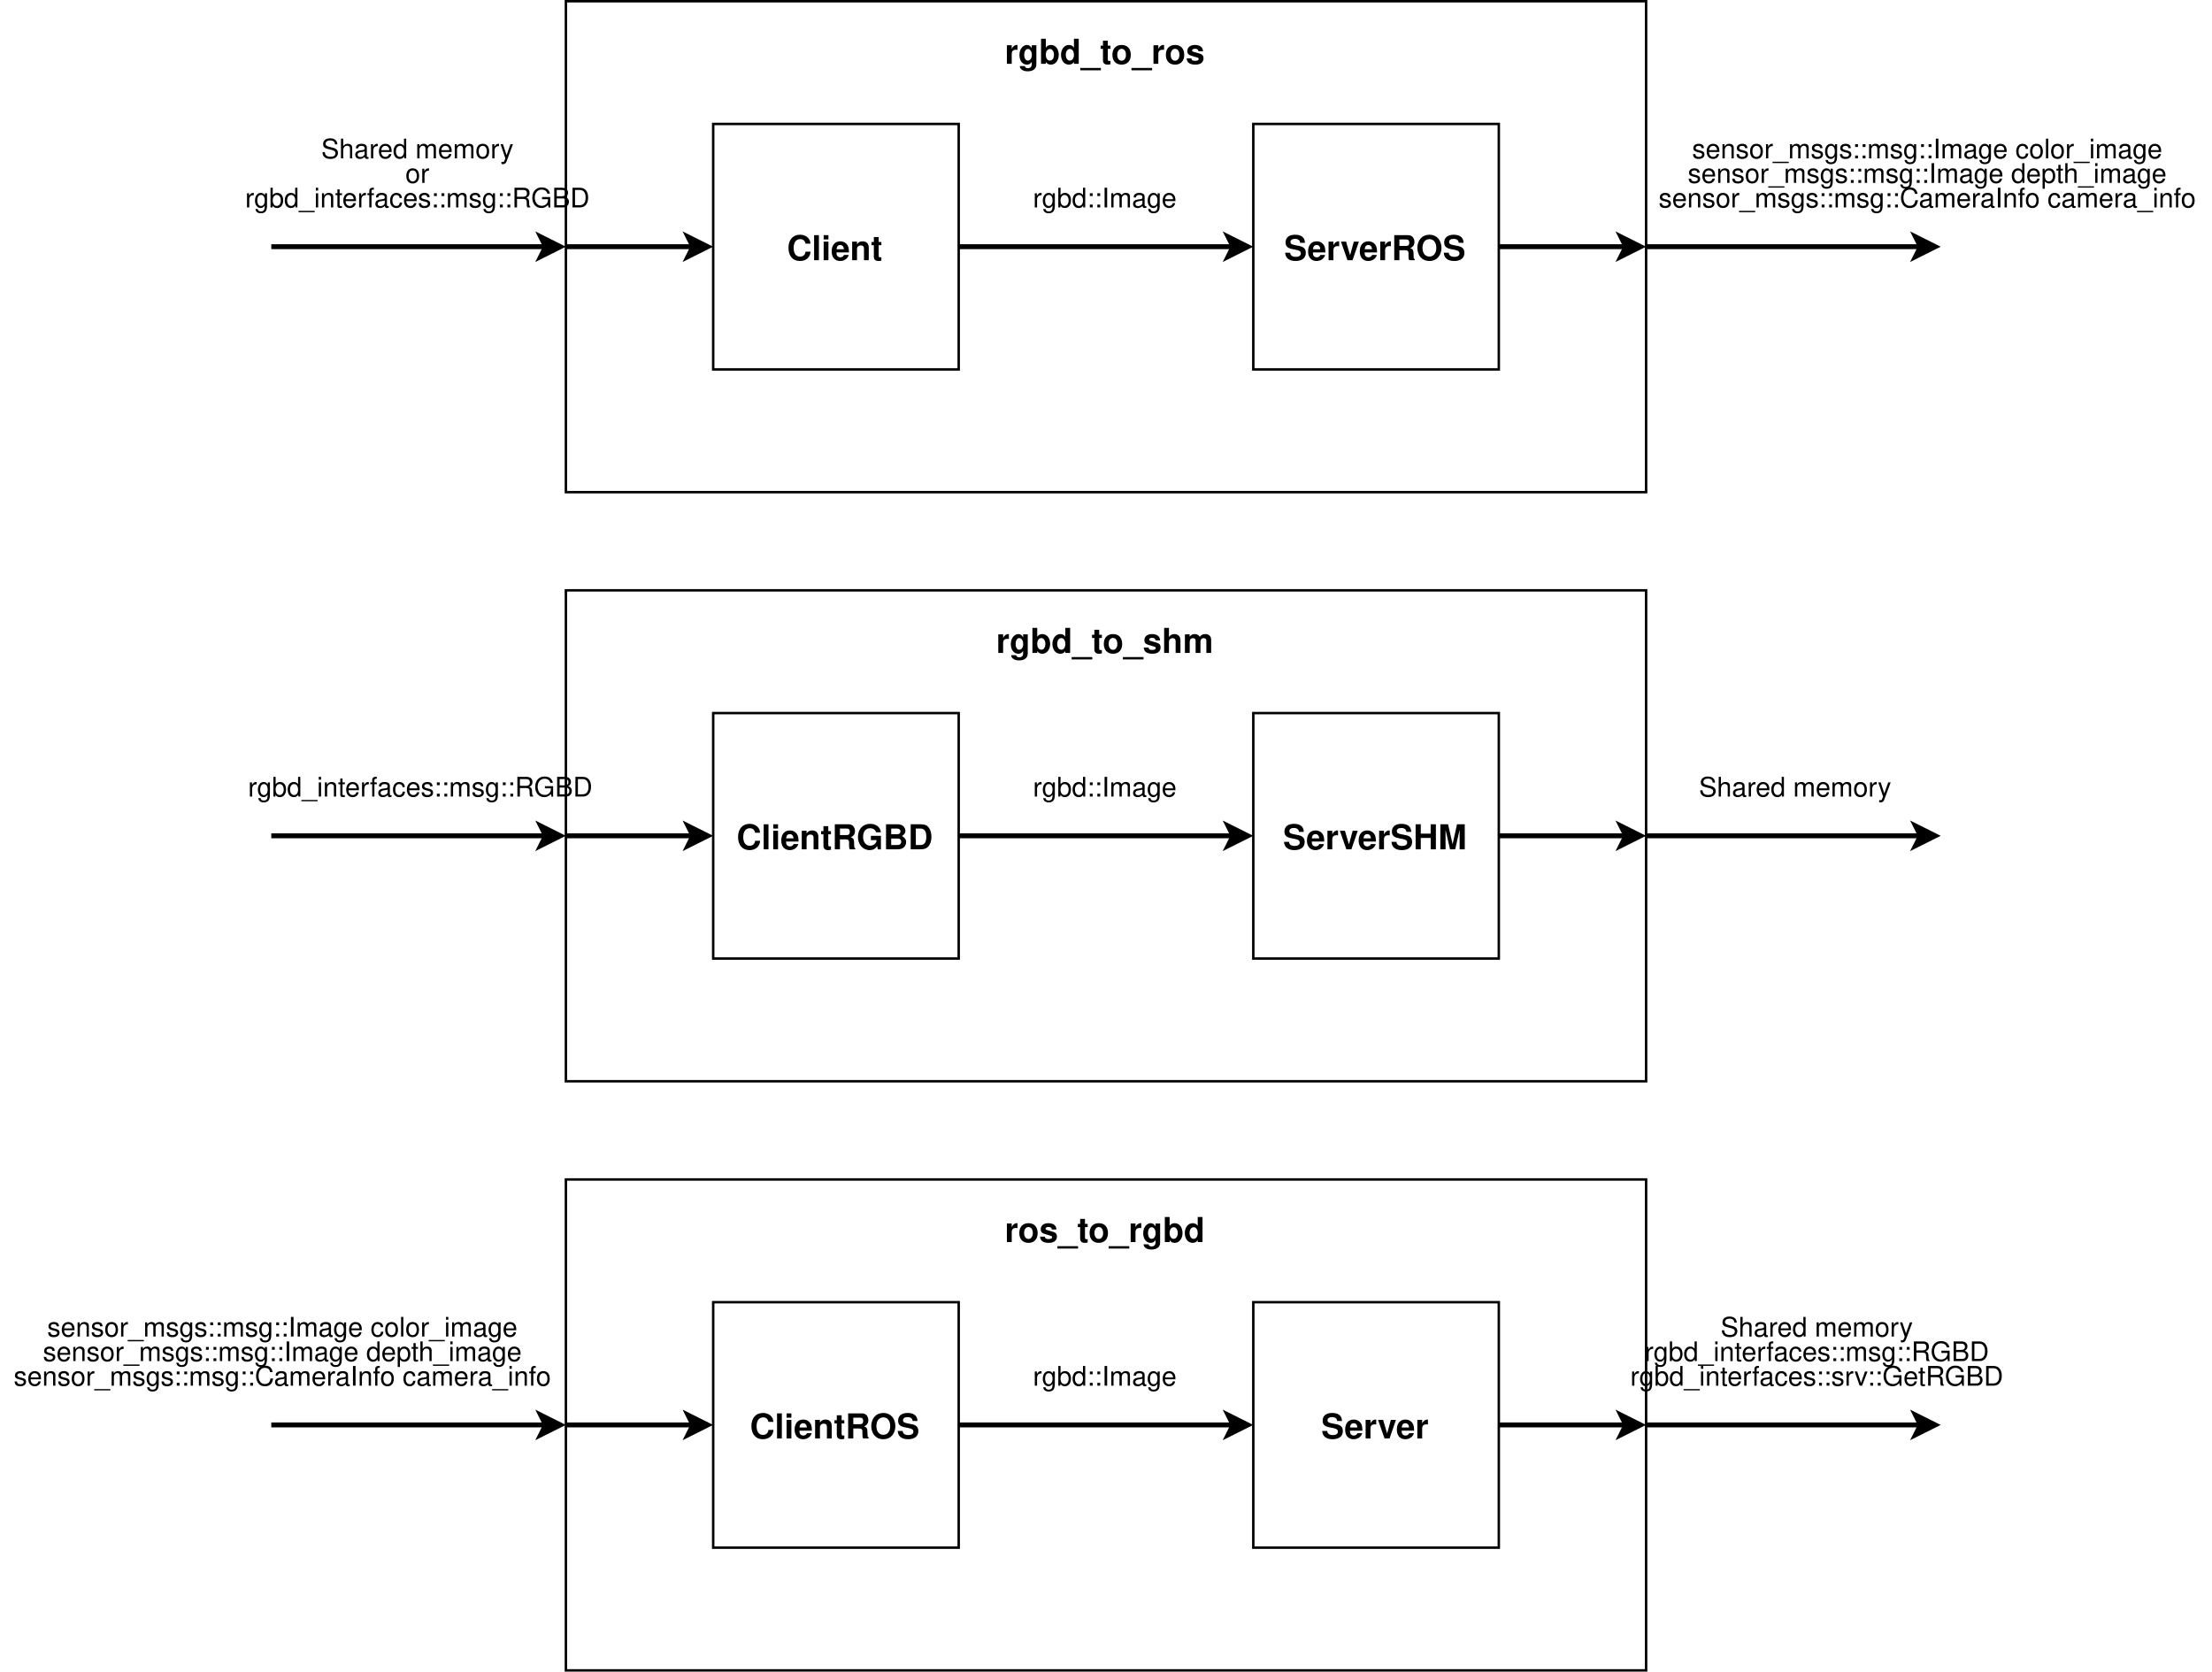
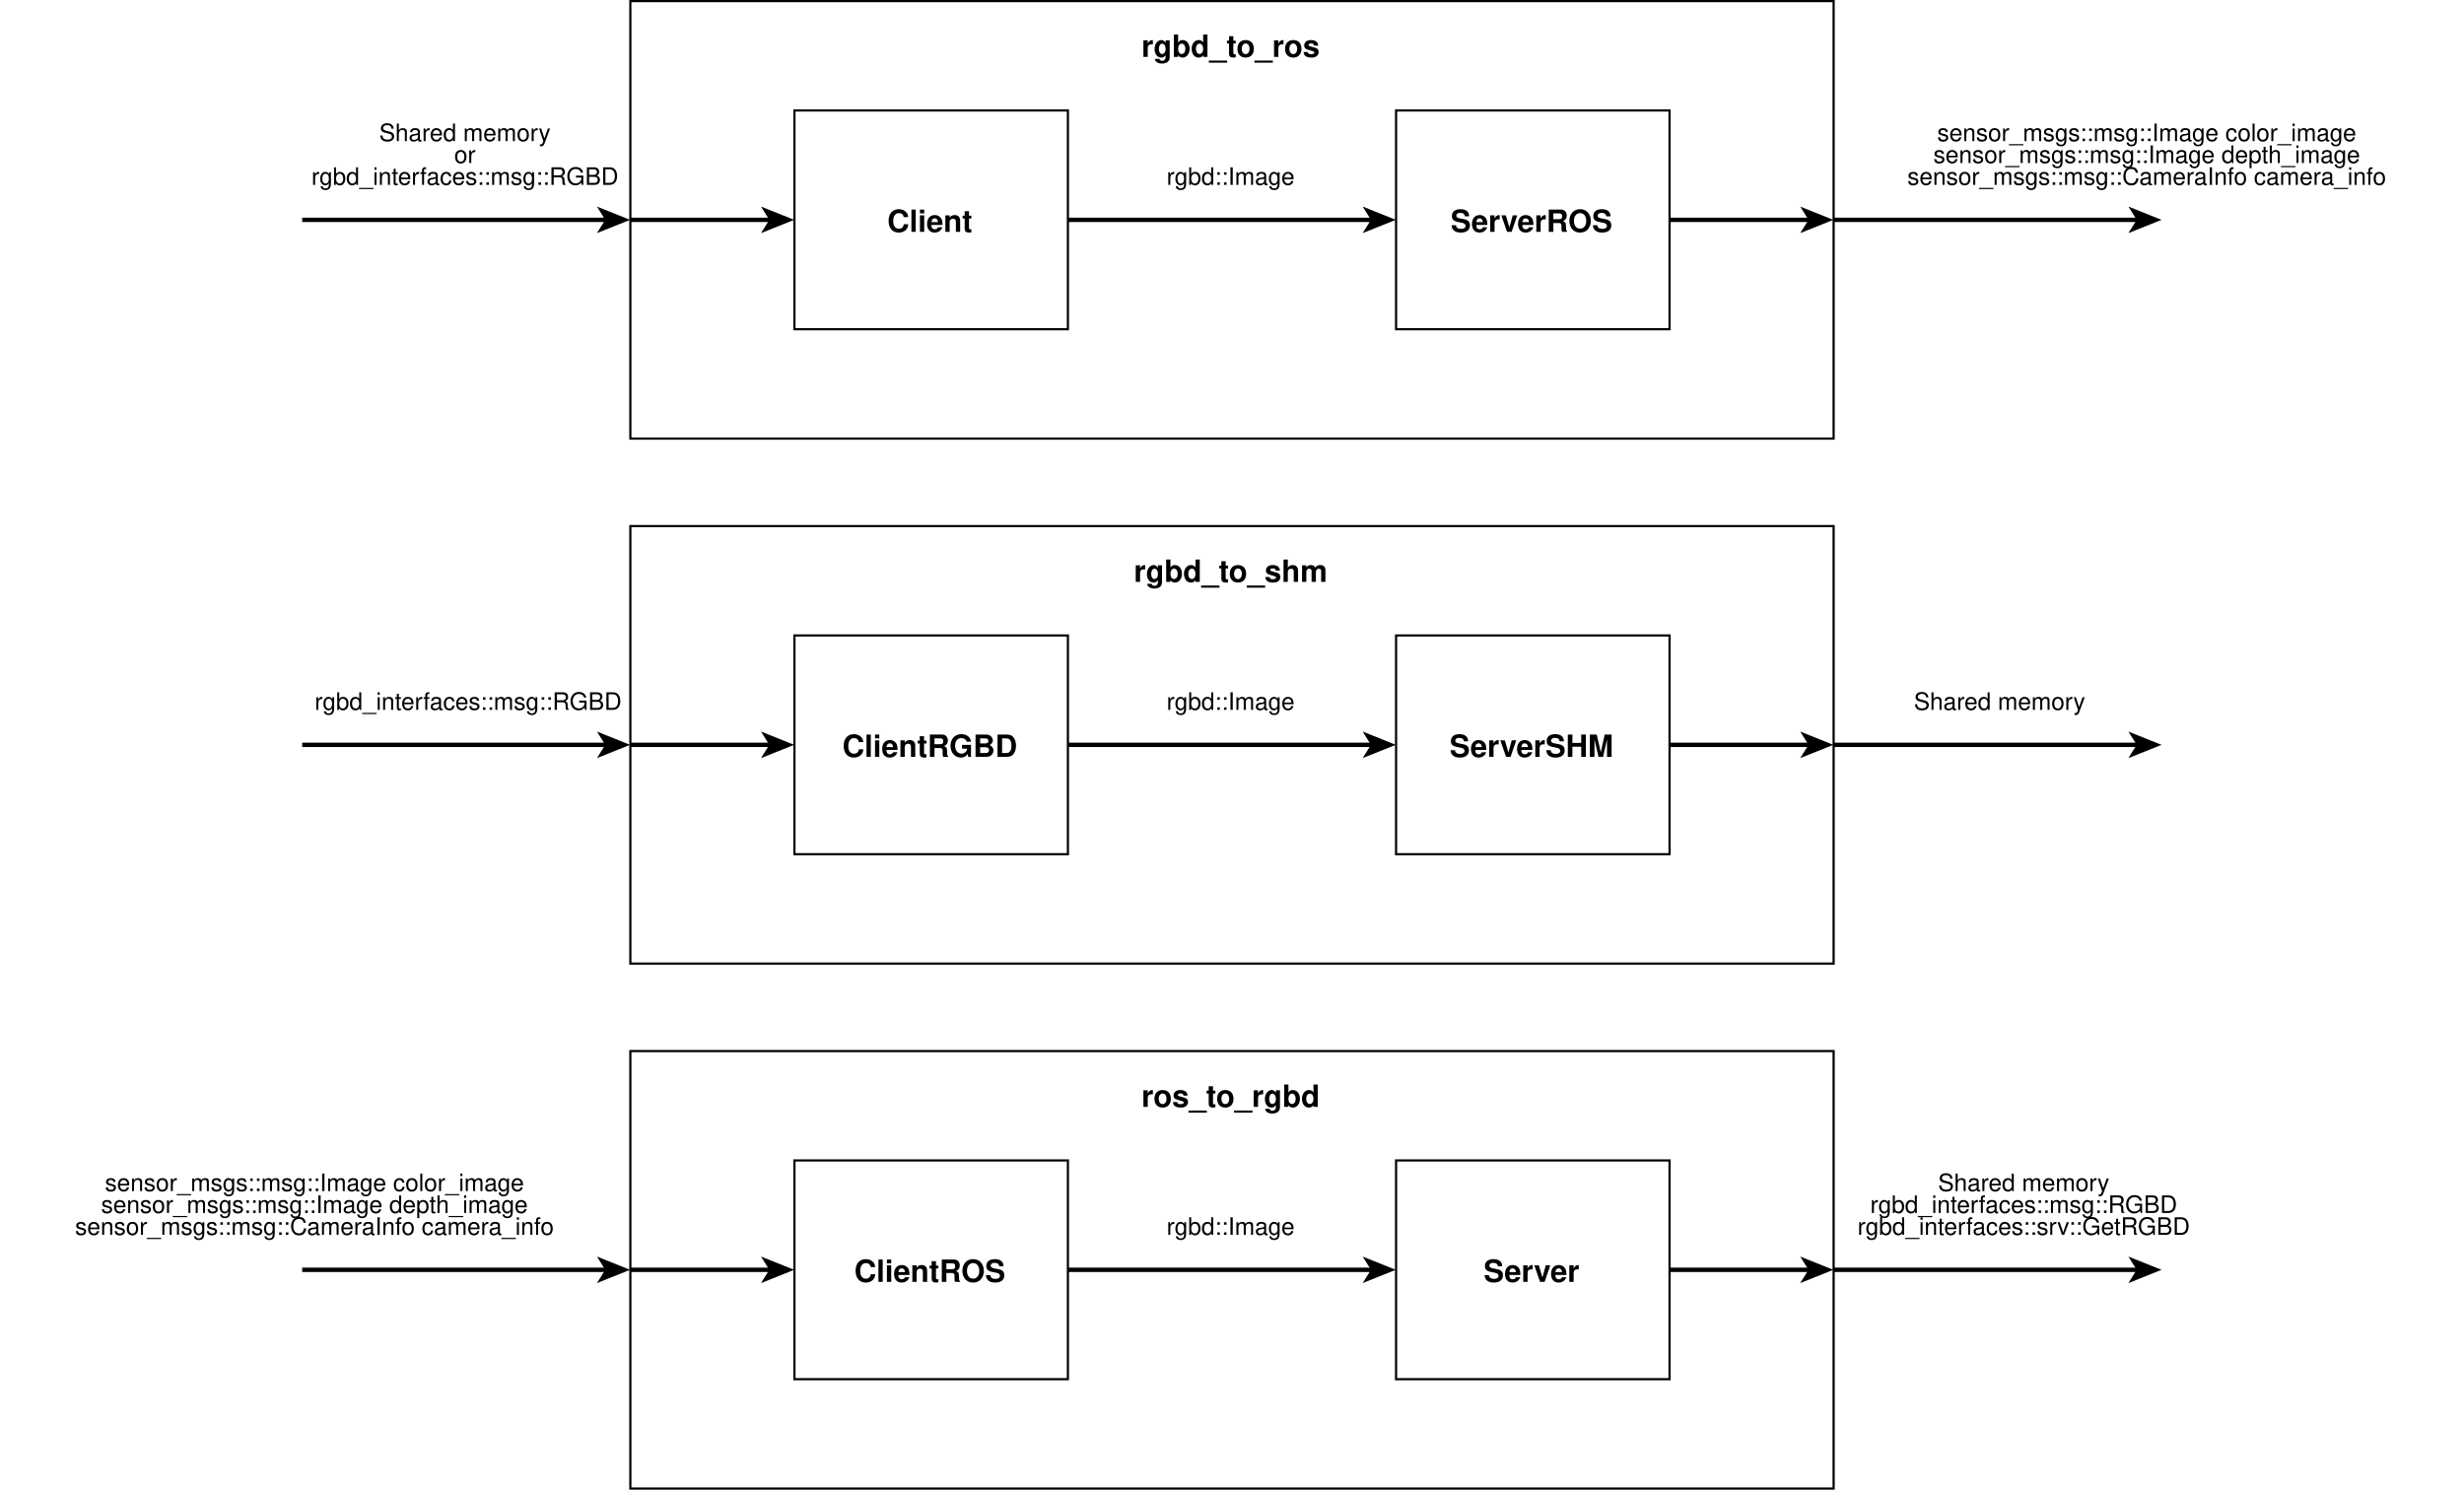
- <svg xmlns="http://www.w3.org/2000/svg" xmlns:xlink="http://www.w3.org/1999/xlink" version="1.1" width="901px" height="681px" viewBox="-0.5 -0.5 901 681">
+ <svg xmlns="http://www.w3.org/2000/svg" xmlns:xlink="http://www.w3.org/1999/xlink" version="1.1" width="1126.25px" height="681px" viewBox="-0.62 -0.5 1126.25 681">
  <defs />
  <g>
-     <path d="M 110 100 L 221.76 100" fill="none" stroke="#000000" stroke-width="2" stroke-miterlimit="10" pointer-events="stroke" />
-     <path d="M 227.76 100 L 219.76 104 L 221.76 100 L 219.76 96 Z" fill="#000000" stroke="#000000" stroke-width="2" stroke-miterlimit="10" pointer-events="all" />
-     <rect x="110" y="70" width="120" height="20" fill="none" stroke="none" pointer-events="all" />
+     <path d="M 137.5 100 L 277.2 100" fill="none" stroke="#000000" stroke-width="2" stroke-miterlimit="10" pointer-events="stroke" />
+     <path d="M 284.7 100 L 274.7 104 L 277.2 100 L 274.7 96 Z" fill="#000000" stroke="#000000" stroke-width="2" stroke-miterlimit="10" pointer-events="all" />
+     <rect x="137.5" y="70" width="150" height="20" fill="none" stroke="none" pointer-events="all" />
    <g fill="#000000" font-family="Helvetica" text-anchor="middle" font-size="11px">
-       <text x="169.5" y="84">rgbd_interfaces::msg::RGBD</text>
+       <text x="211.88" y="84">rgbd_interfaces::msg::RGBD</text>
    </g>
-     <rect x="110" y="60" width="120" height="20" fill="none" stroke="none" pointer-events="all" />
+     <rect x="137.5" y="60" width="150" height="20" fill="none" stroke="none" pointer-events="all" />
    <g fill="#000000" font-family="Helvetica" text-anchor="middle" font-size="11px">
-       <text x="169.5" y="74">or</text>
+       <text x="211.88" y="74">or</text>
    </g>
-     <rect x="110" y="50" width="120" height="20" fill="none" stroke="none" pointer-events="all" />
+     <rect x="137.5" y="50" width="150" height="20" fill="none" stroke="none" pointer-events="all" />
    <g fill="#000000" font-family="Helvetica" text-anchor="middle" font-size="11px">
-       <text x="169.5" y="64">Shared memory</text>
+       <text x="211.88" y="64">Shared memory</text>
    </g>
-     <path d="M 670 100 L 781.76 100" fill="none" stroke="#000000" stroke-width="2" stroke-miterlimit="10" pointer-events="stroke" />
-     <path d="M 787.76 100 L 779.76 104 L 781.76 100 L 779.76 96 Z" fill="#000000" stroke="#000000" stroke-width="2" stroke-miterlimit="10" pointer-events="all" />
-     <rect x="670" y="50" width="230" height="20" fill="none" stroke="none" pointer-events="all" />
+     <path d="M 837.5 100 L 977.2 100" fill="none" stroke="#000000" stroke-width="2" stroke-miterlimit="10" pointer-events="stroke" />
+     <path d="M 984.7 100 L 974.7 104 L 977.2 100 L 974.7 96 Z" fill="#000000" stroke="#000000" stroke-width="2" stroke-miterlimit="10" pointer-events="all" />
+     <rect x="837.5" y="50" width="287.5" height="20" fill="none" stroke="none" pointer-events="all" />
    <g fill="#000000" font-family="Helvetica" text-anchor="middle" font-size="11px">
-       <text x="784.5" y="64">sensor_msgs::msg::Image color_image</text>
+       <text x="980.62" y="64">sensor_msgs::msg::Image color_image</text>
    </g>
-     <rect x="670" y="60" width="230" height="20" fill="none" stroke="none" pointer-events="all" />
+     <rect x="837.5" y="60" width="287.5" height="20" fill="none" stroke="none" pointer-events="all" />
    <g fill="#000000" font-family="Helvetica" text-anchor="middle" font-size="11px">
-       <text x="784.5" y="74">sensor_msgs::msg::Image depth_image</text>
+       <text x="980.62" y="74">sensor_msgs::msg::Image depth_image</text>
    </g>
-     <rect x="670" y="70" width="230" height="20" fill="none" stroke="none" pointer-events="all" />
+     <rect x="837.5" y="70" width="287.5" height="20" fill="none" stroke="none" pointer-events="all" />
    <g fill="#000000" font-family="Helvetica" text-anchor="middle" font-size="11px">
-       <text x="784.5" y="84">sensor_msgs::msg::CameraInfo camera_info</text>
+       <text x="980.62" y="84">sensor_msgs::msg::CameraInfo camera_info</text>
    </g>
-     <rect x="230" y="0" width="440" height="200" fill="none" stroke="#000000" pointer-events="all" />
+     <rect x="287.5" y="0" width="550" height="200" fill="none" stroke="#000000" pointer-events="all" />
    <g fill="#000000" font-family="Helvetica" font-weight="bold" text-anchor="middle" font-size="14px">
      <a xlink:href="rgbd__to__ros_8cpp.html" target="_parent">
-         <text x="449.5" y="25.5">rgbd_to_ros</text>
+         <text x="561.88" y="25.5">rgbd_to_ros</text>
      </a>
    </g>
-     <path d="M 230 100 L 281.76 100" fill="none" stroke="#000000" stroke-width="2" stroke-miterlimit="10" pointer-events="stroke" />
-     <path d="M 287.76 100 L 279.76 104 L 281.76 100 L 279.76 96 Z" fill="#000000" stroke="#000000" stroke-width="2" stroke-miterlimit="10" pointer-events="all" />
-     <rect x="290" y="50" width="100" height="100" fill="none" stroke="#000000" pointer-events="all" />
+     <path d="M 287.5 100 L 352.2 100" fill="none" stroke="#000000" stroke-width="2" stroke-miterlimit="10" pointer-events="stroke" />
+     <path d="M 359.7 100 L 349.7 104 L 352.2 100 L 349.7 96 Z" fill="#000000" stroke="#000000" stroke-width="2" stroke-miterlimit="10" pointer-events="all" />
+     <rect x="362.5" y="50" width="125" height="100" fill="none" stroke="#000000" pointer-events="all" />
    <g fill="#000000" font-family="Helvetica" font-weight="bold" text-anchor="middle" font-size="14px">
      <a xlink:href="classrgbd_1_1Client.html" target="_parent">
-         <text x="339.5" y="105.5">Client</text>
+         <text x="424.38" y="105.5">Client</text>
      </a>
    </g>
-     <path d="M 390 100 L 501.76 100" fill="none" stroke="#000000" stroke-width="2" stroke-miterlimit="10" pointer-events="stroke" />
-     <path d="M 507.76 100 L 499.76 104 L 501.76 100 L 499.76 96 Z" fill="#000000" stroke="#000000" stroke-width="2" stroke-miterlimit="10" pointer-events="all" />
+     <path d="M 487.5 100 L 627.2 100" fill="none" stroke="#000000" stroke-width="2" stroke-miterlimit="10" pointer-events="stroke" />
+     <path d="M 634.7 100 L 624.7 104 L 627.2 100 L 624.7 96 Z" fill="#000000" stroke="#000000" stroke-width="2" stroke-miterlimit="10" pointer-events="all" />
    <g fill="#000000" font-family="Helvetica" text-anchor="middle" font-size="11px">
-       <text x="449.5" y="84">rgbd::Image</text>
+       <text x="561.88" y="84">rgbd::Image</text>
    </g>
-     <rect x="510" y="50" width="100" height="100" fill="none" stroke="#000000" pointer-events="all" />
+     <rect x="637.5" y="50" width="125" height="100" fill="none" stroke="#000000" pointer-events="all" />
    <g fill="#000000" font-family="Helvetica" font-weight="bold" text-anchor="middle" font-size="14px">
      <a xlink:href="classrgbd_1_1ServerROS.html" target="_parent">
-         <text x="559.5" y="105.5">ServerROS</text>
+         <text x="699.38" y="105.5">ServerROS</text>
      </a>
    </g>
-     <path d="M 610 100 L 661.76 100" fill="none" stroke="#000000" stroke-width="2" stroke-miterlimit="10" pointer-events="stroke" />
-     <path d="M 667.76 100 L 659.76 104 L 661.76 100 L 659.76 96 Z" fill="#000000" stroke="#000000" stroke-width="2" stroke-miterlimit="10" pointer-events="all" />
-     <path d="M 110 340 L 221.76 340" fill="none" stroke="#000000" stroke-width="2" stroke-miterlimit="10" pointer-events="stroke" />
-     <path d="M 227.76 340 L 219.76 344 L 221.76 340 L 219.76 336 Z" fill="#000000" stroke="#000000" stroke-width="2" stroke-miterlimit="10" pointer-events="all" />
+     <path d="M 762.5 100 L 827.2 100" fill="none" stroke="#000000" stroke-width="2" stroke-miterlimit="10" pointer-events="stroke" />
+     <path d="M 834.7 100 L 824.7 104 L 827.2 100 L 824.7 96 Z" fill="#000000" stroke="#000000" stroke-width="2" stroke-miterlimit="10" pointer-events="all" />
+     <path d="M 137.5 340 L 277.2 340" fill="none" stroke="#000000" stroke-width="2" stroke-miterlimit="10" pointer-events="stroke" />
+     <path d="M 284.7 340 L 274.7 344 L 277.2 340 L 274.7 336 Z" fill="#000000" stroke="#000000" stroke-width="2" stroke-miterlimit="10" pointer-events="all" />
    <g fill="#000000" font-family="Helvetica" text-anchor="middle" font-size="11px">
-       <text x="170.68" y="324">rgbd_interfaces::msg::RGBD</text>
+       <text x="213.35" y="324">rgbd_interfaces::msg::RGBD</text>
    </g>
-     <path d="M 670 340 L 781.76 340" fill="none" stroke="#000000" stroke-width="2" stroke-miterlimit="10" pointer-events="stroke" />
-     <path d="M 787.76 340 L 779.76 344 L 781.76 340 L 779.76 336 Z" fill="#000000" stroke="#000000" stroke-width="2" stroke-miterlimit="10" pointer-events="all" />
+     <path d="M 837.5 340 L 977.2 340" fill="none" stroke="#000000" stroke-width="2" stroke-miterlimit="10" pointer-events="stroke" />
+     <path d="M 984.7 340 L 974.7 344 L 977.2 340 L 974.7 336 Z" fill="#000000" stroke="#000000" stroke-width="2" stroke-miterlimit="10" pointer-events="all" />
    <g fill="#000000" font-family="Helvetica" text-anchor="middle" font-size="11px">
-       <text x="730.68" y="324">Shared memory</text>
+       <text x="913.35" y="324">Shared memory</text>
    </g>
-     <rect x="230" y="240" width="440" height="200" fill="none" stroke="#000000" pointer-events="all" />
+     <rect x="287.5" y="240" width="550" height="200" fill="none" stroke="#000000" pointer-events="all" />
    <g fill="#000000" font-family="Helvetica" font-weight="bold" text-anchor="middle" font-size="14px">
      <a xlink:href="rgbd__to__shm_8cpp.html" target="_parent">
-         <text x="449.5" y="265.5">rgbd_to_shm</text>
+         <text x="561.88" y="265.5">rgbd_to_shm</text>
      </a>
    </g>
-     <path d="M 230 340 L 281.76 340" fill="none" stroke="#000000" stroke-width="2" stroke-miterlimit="10" pointer-events="stroke" />
-     <path d="M 287.76 340 L 279.76 344 L 281.76 340 L 279.76 336 Z" fill="#000000" stroke="#000000" stroke-width="2" stroke-miterlimit="10" pointer-events="all" />
-     <rect x="290" y="290" width="100" height="100" fill="none" stroke="#000000" pointer-events="all" />
+     <path d="M 287.5 340 L 352.2 340" fill="none" stroke="#000000" stroke-width="2" stroke-miterlimit="10" pointer-events="stroke" />
+     <path d="M 359.7 340 L 349.7 344 L 352.2 340 L 349.7 336 Z" fill="#000000" stroke="#000000" stroke-width="2" stroke-miterlimit="10" pointer-events="all" />
+     <rect x="362.5" y="290" width="125" height="100" fill="none" stroke="#000000" pointer-events="all" />
    <g fill="#000000" font-family="Helvetica" font-weight="bold" text-anchor="middle" font-size="14px">
      <a xlink:href="classrgbd_1_1ClientRGBD.html" target="_parent">
-         <text x="339.5" y="345.5">ClientRGBD</text>
+         <text x="424.38" y="345.5">ClientRGBD</text>
      </a>
    </g>
-     <path d="M 390 340 L 501.76 340" fill="none" stroke="#000000" stroke-width="2" stroke-miterlimit="10" pointer-events="stroke" />
-     <path d="M 507.76 340 L 499.76 344 L 501.76 340 L 499.76 336 Z" fill="#000000" stroke="#000000" stroke-width="2" stroke-miterlimit="10" pointer-events="all" />
+     <path d="M 487.5 340 L 627.2 340" fill="none" stroke="#000000" stroke-width="2" stroke-miterlimit="10" pointer-events="stroke" />
+     <path d="M 634.7 340 L 624.7 344 L 627.2 340 L 624.7 336 Z" fill="#000000" stroke="#000000" stroke-width="2" stroke-miterlimit="10" pointer-events="all" />
    <g fill="#000000" font-family="Helvetica" text-anchor="middle" font-size="11px">
-       <text x="449.5" y="324">rgbd::Image</text>
+       <text x="561.88" y="324">rgbd::Image</text>
    </g>
-     <rect x="510" y="290" width="100" height="100" fill="none" stroke="#000000" pointer-events="all" />
+     <rect x="637.5" y="290" width="125" height="100" fill="none" stroke="#000000" pointer-events="all" />
    <g fill="#000000" font-family="Helvetica" font-weight="bold" text-anchor="middle" font-size="14px">
      <a xlink:href="classrgbd_1_1ServerSHM.html" target="_parent">
-         <text x="559.5" y="345.5">ServerSHM</text>
+         <text x="699.38" y="345.5">ServerSHM</text>
      </a>
    </g>
-     <path d="M 610 340 L 661.76 340" fill="none" stroke="#000000" stroke-width="2" stroke-miterlimit="10" pointer-events="stroke" />
-     <path d="M 667.76 340 L 659.76 344 L 661.76 340 L 659.76 336 Z" fill="#000000" stroke="#000000" stroke-width="2" stroke-miterlimit="10" pointer-events="all" />
-     <path d="M 110 580 L 221.76 580" fill="none" stroke="#000000" stroke-width="2" stroke-miterlimit="10" pointer-events="stroke" />
-     <path d="M 227.76 580 L 219.76 584 L 221.76 580 L 219.76 576 Z" fill="#000000" stroke="#000000" stroke-width="2" stroke-miterlimit="10" pointer-events="all" />
-     <rect x="0" y="530" width="230" height="20" fill="none" stroke="none" pointer-events="all" />
+     <path d="M 762.5 340 L 827.2 340" fill="none" stroke="#000000" stroke-width="2" stroke-miterlimit="10" pointer-events="stroke" />
+     <path d="M 834.7 340 L 824.7 344 L 827.2 340 L 824.7 336 Z" fill="#000000" stroke="#000000" stroke-width="2" stroke-miterlimit="10" pointer-events="all" />
+     <path d="M 137.5 580 L 277.2 580" fill="none" stroke="#000000" stroke-width="2" stroke-miterlimit="10" pointer-events="stroke" />
+     <path d="M 284.7 580 L 274.7 584 L 277.2 580 L 274.7 576 Z" fill="#000000" stroke="#000000" stroke-width="2" stroke-miterlimit="10" pointer-events="all" />
+     <rect x="0" y="530" width="287.5" height="20" fill="none" stroke="none" pointer-events="all" />
    <g fill="#000000" font-family="Helvetica" text-anchor="middle" font-size="11px">
-       <text x="114.5" y="544">sensor_msgs::msg::Image color_image</text>
+       <text x="143.12" y="544">sensor_msgs::msg::Image color_image</text>
    </g>
-     <rect x="0" y="540" width="230" height="20" fill="none" stroke="none" pointer-events="all" />
+     <rect x="0" y="540" width="287.5" height="20" fill="none" stroke="none" pointer-events="all" />
    <g fill="#000000" font-family="Helvetica" text-anchor="middle" font-size="11px">
-       <text x="114.5" y="554">sensor_msgs::msg::Image depth_image</text>
+       <text x="143.12" y="554">sensor_msgs::msg::Image depth_image</text>
    </g>
-     <rect x="0" y="550" width="230" height="20" fill="none" stroke="none" pointer-events="all" />
+     <rect x="0" y="550" width="287.5" height="20" fill="none" stroke="none" pointer-events="all" />
    <g fill="#000000" font-family="Helvetica" text-anchor="middle" font-size="11px">
-       <text x="114.5" y="564">sensor_msgs::msg::CameraInfo camera_info</text>
+       <text x="143.12" y="564">sensor_msgs::msg::CameraInfo camera_info</text>
    </g>
-     <path d="M 670 580 L 781.76 580" fill="none" stroke="#000000" stroke-width="2" stroke-miterlimit="10" pointer-events="stroke" />
-     <path d="M 787.76 580 L 779.76 584 L 781.76 580 L 779.76 576 Z" fill="#000000" stroke="#000000" stroke-width="2" stroke-miterlimit="10" pointer-events="all" />
-     <rect x="670" y="530" width="140" height="20" fill="none" stroke="none" pointer-events="all" />
+     <path d="M 837.5 580 L 977.2 580" fill="none" stroke="#000000" stroke-width="2" stroke-miterlimit="10" pointer-events="stroke" />
+     <path d="M 984.7 580 L 974.7 584 L 977.2 580 L 974.7 576 Z" fill="#000000" stroke="#000000" stroke-width="2" stroke-miterlimit="10" pointer-events="all" />
+     <rect x="837.5" y="530" width="175" height="20" fill="none" stroke="none" pointer-events="all" />
    <g fill="#000000" font-family="Helvetica" text-anchor="middle" font-size="11px">
-       <text x="739.5" y="544">Shared memory</text>
+       <text x="924.38" y="544">Shared memory</text>
    </g>
-     <rect x="670" y="540" width="140" height="20" fill="none" stroke="none" pointer-events="all" />
+     <rect x="837.5" y="540" width="175" height="20" fill="none" stroke="none" pointer-events="all" />
    <g fill="#000000" font-family="Helvetica" text-anchor="middle" font-size="11px">
-       <text x="739.5" y="554">rgbd_interfaces::msg::RGBD</text>
+       <text x="924.38" y="554">rgbd_interfaces::msg::RGBD</text>
    </g>
-     <rect x="670" y="550" width="140" height="20" fill="none" stroke="none" pointer-events="all" />
+     <rect x="837.5" y="550" width="175" height="20" fill="none" stroke="none" pointer-events="all" />
    <g fill="#000000" font-family="Helvetica" text-anchor="middle" font-size="11px">
-       <text x="739.5" y="564">rgbd_interfaces::srv::GetRGBD</text>
+       <text x="924.38" y="564">rgbd_interfaces::srv::GetRGBD</text>
    </g>
-     <rect x="230" y="480" width="440" height="200" fill="none" stroke="#000000" pointer-events="all" />
+     <rect x="287.5" y="480" width="550" height="200" fill="none" stroke="#000000" pointer-events="all" />
    <g fill="#000000" font-family="Helvetica" font-weight="bold" text-anchor="middle" font-size="14px">
      <a xlink:href="ros__to__rgbd_8cpp.html" target="_parent">
-         <text x="449.5" y="505.5">ros_to_rgbd</text>
+         <text x="561.88" y="505.5">ros_to_rgbd</text>
      </a>
    </g>
-     <path d="M 230 580 L 281.76 580" fill="none" stroke="#000000" stroke-width="2" stroke-miterlimit="10" pointer-events="stroke" />
-     <path d="M 287.76 580 L 279.76 584 L 281.76 580 L 279.76 576 Z" fill="#000000" stroke="#000000" stroke-width="2" stroke-miterlimit="10" pointer-events="all" />
-     <rect x="290" y="530" width="100" height="100" fill="none" stroke="#000000" pointer-events="all" />
+     <path d="M 287.5 580 L 352.2 580" fill="none" stroke="#000000" stroke-width="2" stroke-miterlimit="10" pointer-events="stroke" />
+     <path d="M 359.7 580 L 349.7 584 L 352.2 580 L 349.7 576 Z" fill="#000000" stroke="#000000" stroke-width="2" stroke-miterlimit="10" pointer-events="all" />
+     <rect x="362.5" y="530" width="125" height="100" fill="none" stroke="#000000" pointer-events="all" />
    <g fill="#000000" font-family="Helvetica" font-weight="bold" text-anchor="middle" font-size="14px">
      <a xlink:href="classrgbd_1_1ClientROS.html" target="_parent">
-         <text x="339.5" y="585.5">ClientROS</text>
+         <text x="424.38" y="585.5">ClientROS</text>
      </a>
    </g>
-     <path d="M 390 580 L 501.76 580" fill="none" stroke="#000000" stroke-width="2" stroke-miterlimit="10" pointer-events="stroke" />
-     <path d="M 507.76 580 L 499.76 584 L 501.76 580 L 499.76 576 Z" fill="#000000" stroke="#000000" stroke-width="2" stroke-miterlimit="10" pointer-events="all" />
+     <path d="M 487.5 580 L 627.2 580" fill="none" stroke="#000000" stroke-width="2" stroke-miterlimit="10" pointer-events="stroke" />
+     <path d="M 634.7 580 L 624.7 584 L 627.2 580 L 624.7 576 Z" fill="#000000" stroke="#000000" stroke-width="2" stroke-miterlimit="10" pointer-events="all" />
    <g fill="#000000" font-family="Helvetica" text-anchor="middle" font-size="11px">
-       <text x="449.5" y="564">rgbd::Image</text>
+       <text x="561.88" y="564">rgbd::Image</text>
    </g>
-     <rect x="510" y="530" width="100" height="100" fill="none" stroke="#000000" pointer-events="all" />
+     <rect x="637.5" y="530" width="125" height="100" fill="none" stroke="#000000" pointer-events="all" />
    <g fill="#000000" font-family="Helvetica" font-weight="bold" text-anchor="middle" font-size="14px">
      <a xlink:href="classrgbd_1_1Server.html" target="_parent">
-         <text x="559.5" y="585.5">Server</text>
+         <text x="699.38" y="585.5">Server</text>
      </a>
    </g>
-     <path d="M 610 580 L 661.76 580" fill="none" stroke="#000000" stroke-width="2" stroke-miterlimit="10" pointer-events="stroke" />
-     <path d="M 667.76 580 L 659.76 584 L 661.76 580 L 659.76 576 Z" fill="#000000" stroke="#000000" stroke-width="2" stroke-miterlimit="10" pointer-events="all" />
+     <path d="M 762.5 580 L 827.2 580" fill="none" stroke="#000000" stroke-width="2" stroke-miterlimit="10" pointer-events="stroke" />
+     <path d="M 834.7 580 L 824.7 584 L 827.2 580 L 824.7 576 Z" fill="#000000" stroke="#000000" stroke-width="2" stroke-miterlimit="10" pointer-events="all" />
  </g>
</svg>
